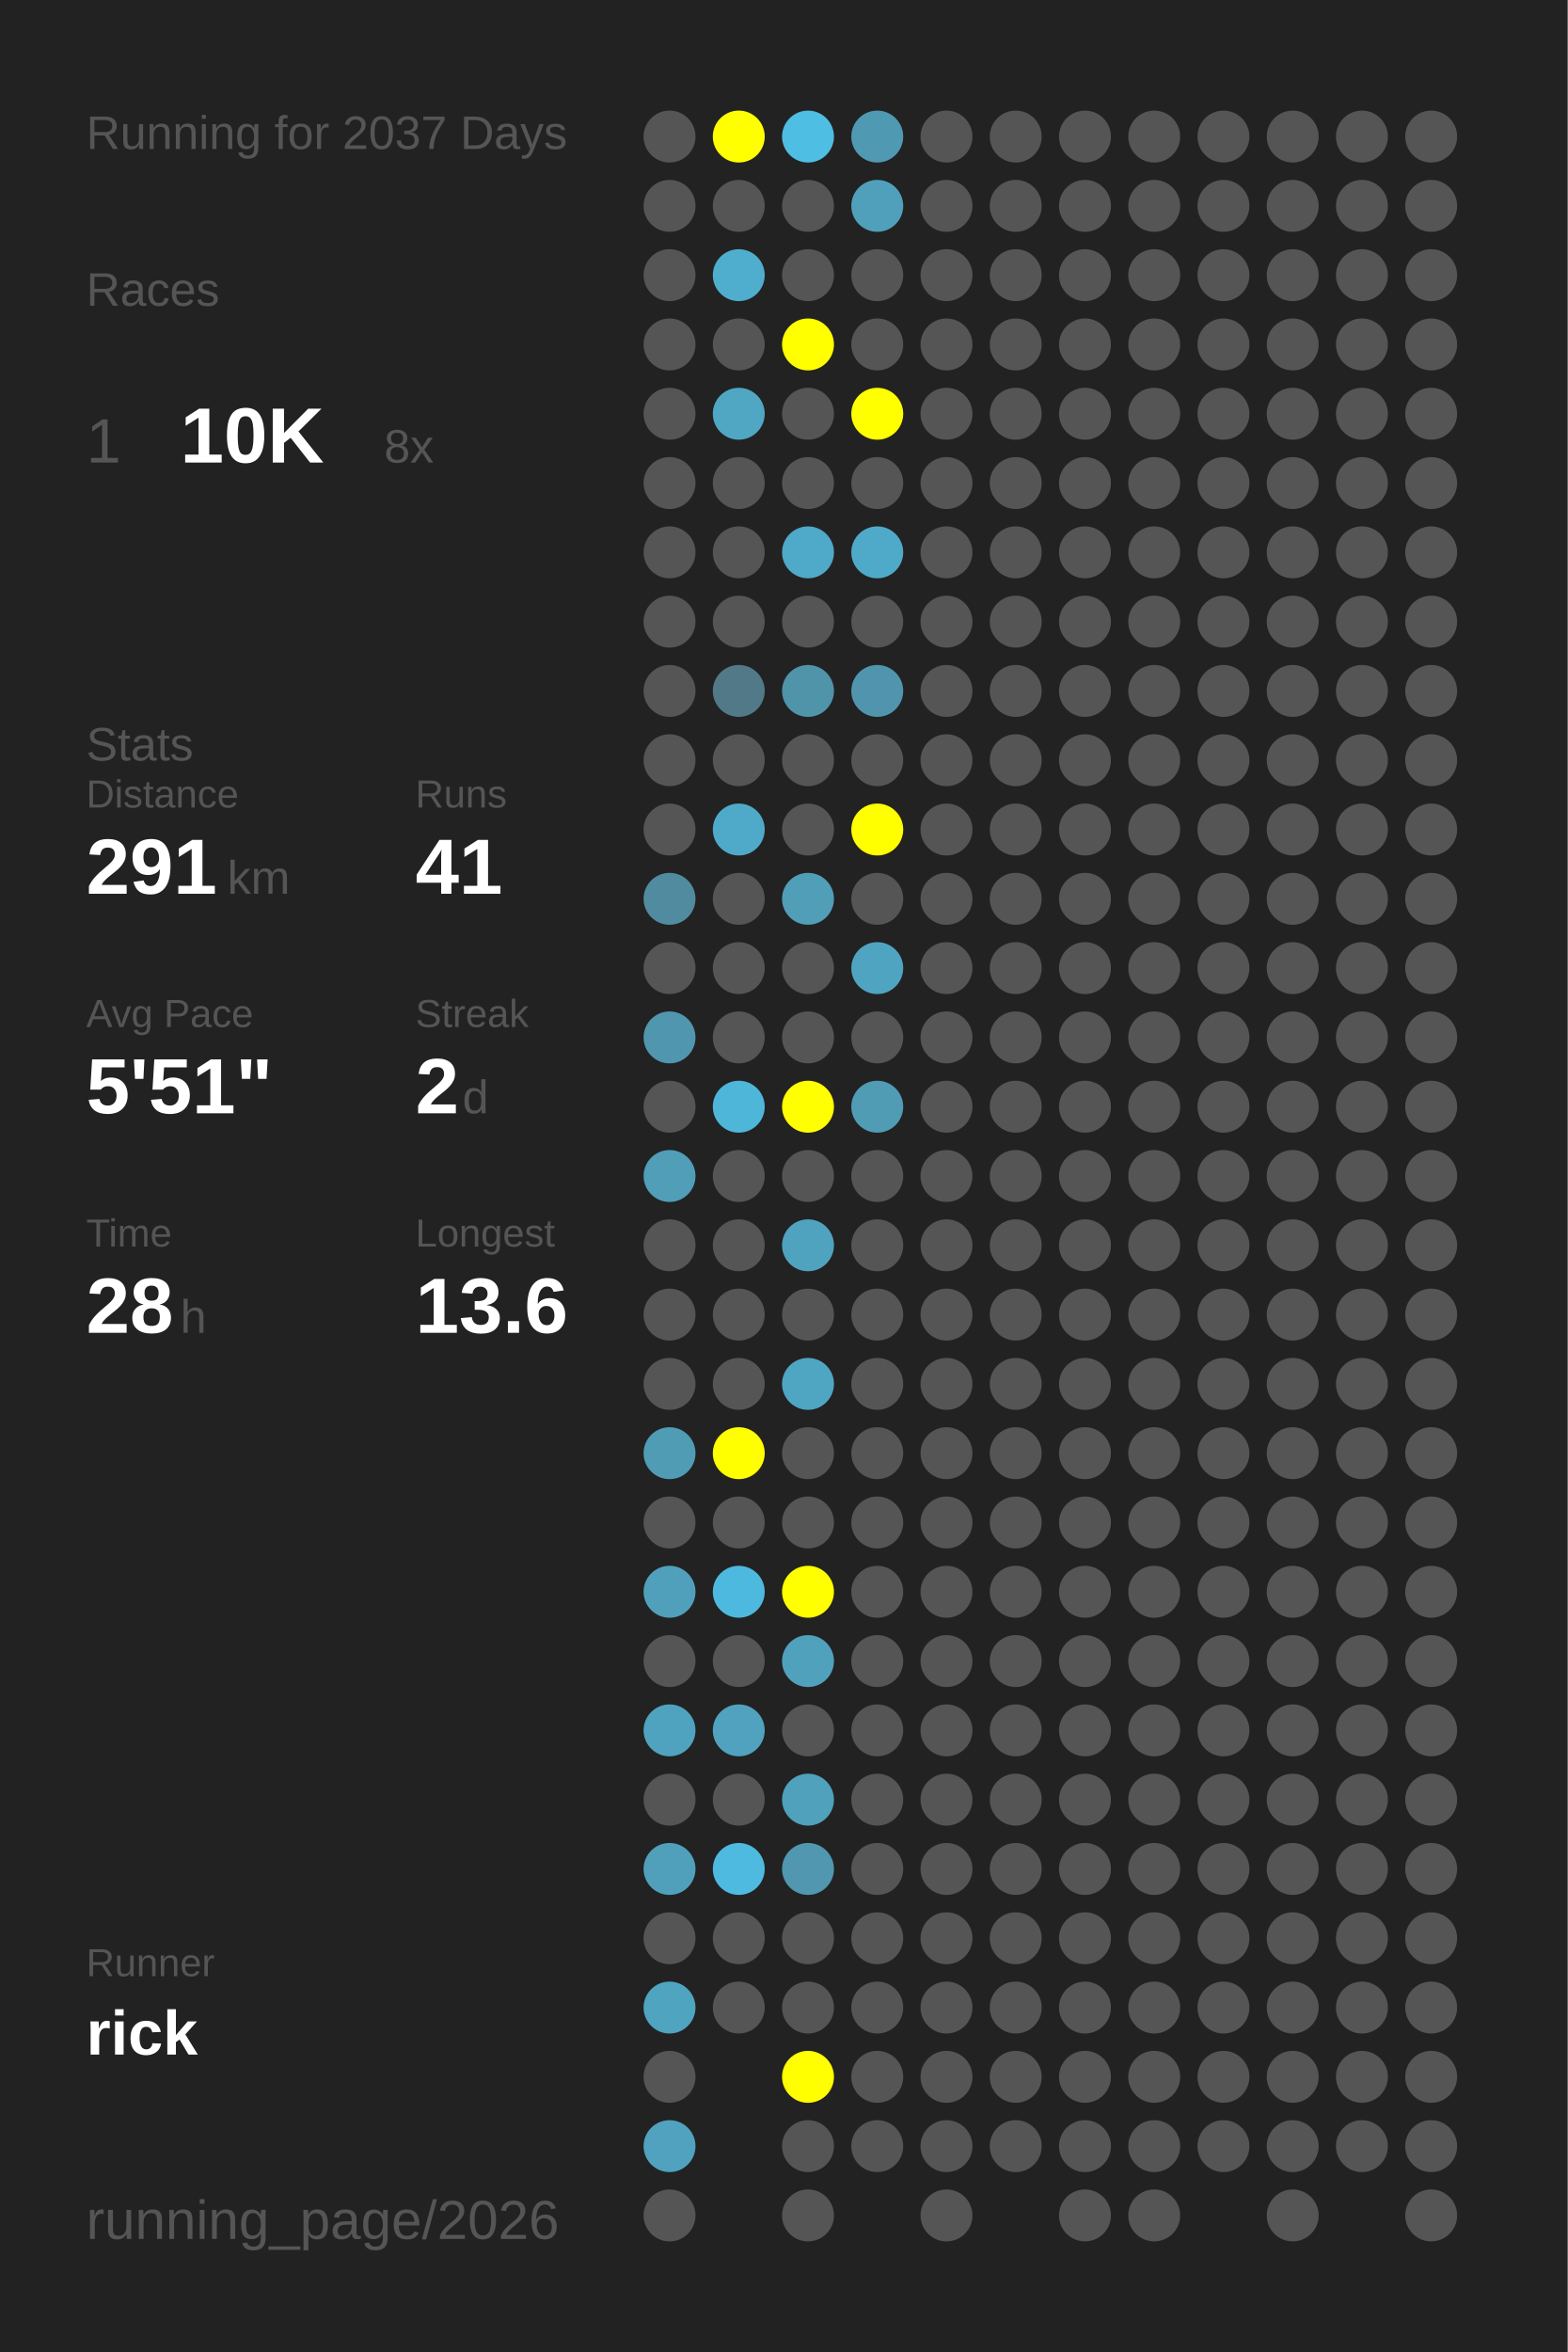
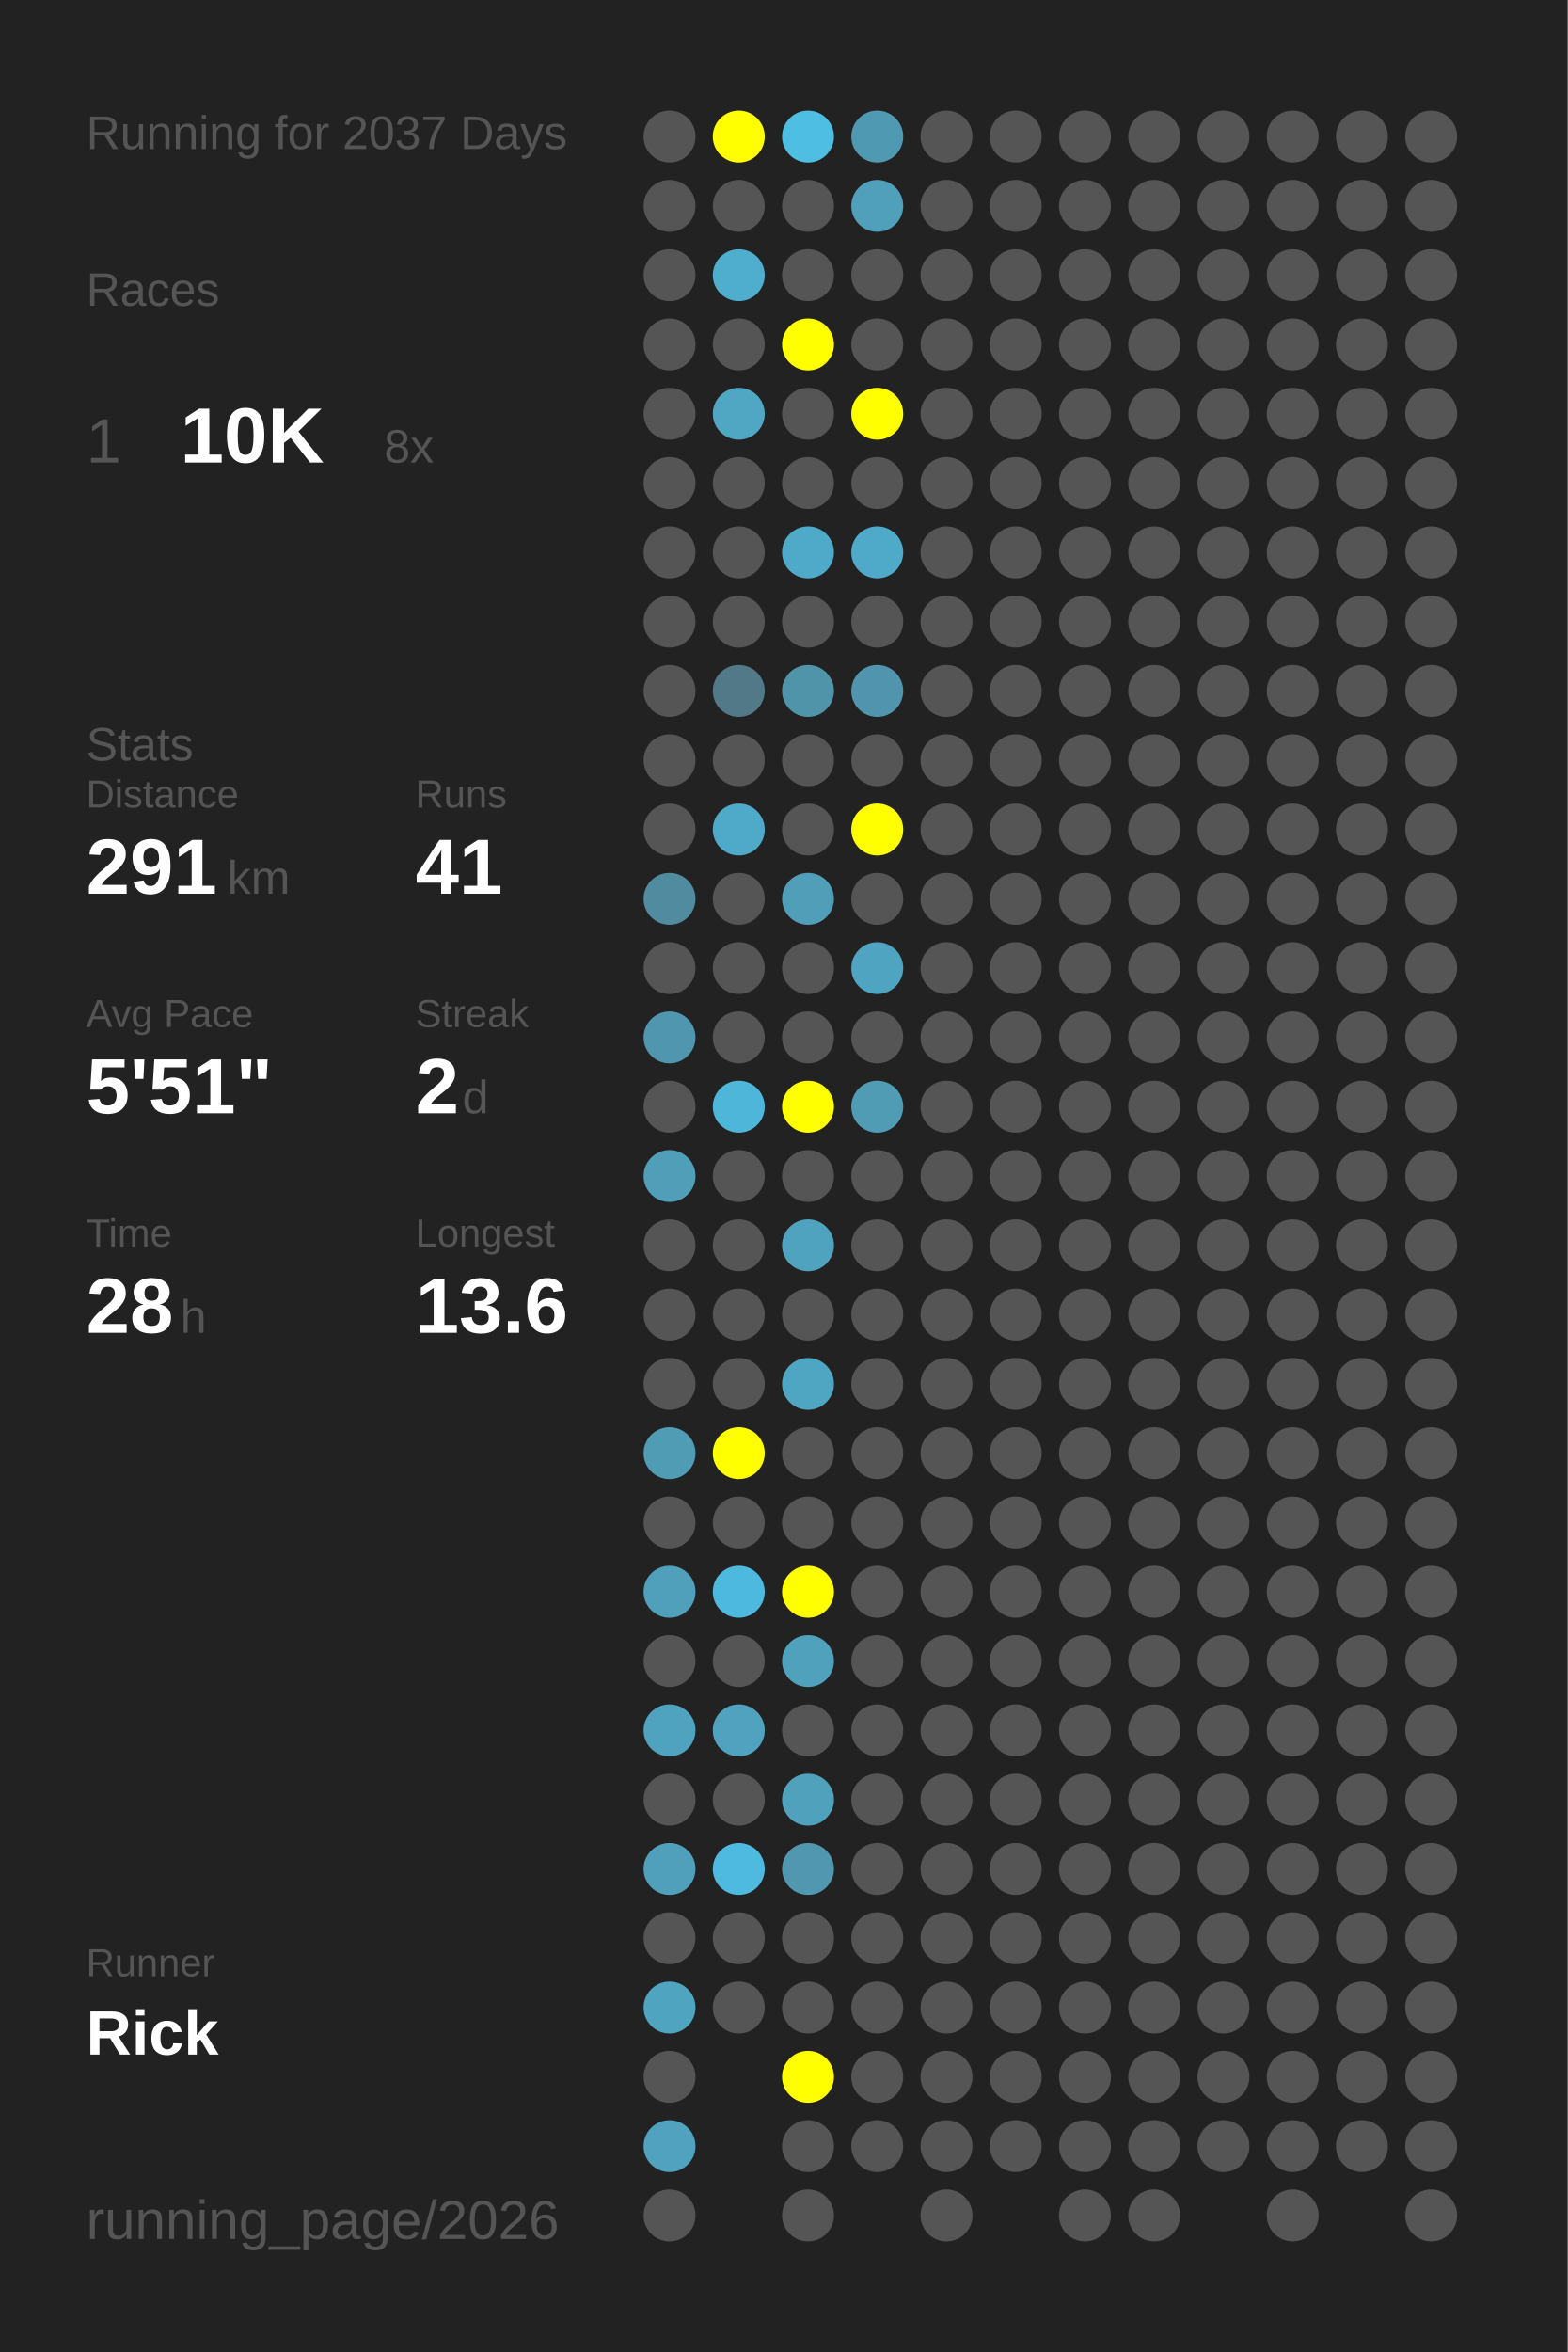
<svg xmlns="http://www.w3.org/2000/svg" baseProfile="full" height="300mm" version="1.1" viewBox="0,0,200,300" width="200mm">
  <defs />
  <rect fill="#222222" height="300" width="200" x="0" y="0" />
  <text fill="#555555" style="font-size:6px; font-family:Arial;" x="11" y="19">Running for 2037 Days</text>
  <text fill="#555555" style="font-size:6px; font-family:Arial;" x="11" y="39">Races</text>
  <text fill="#555555" style="font-size:8px; font-family:Arial;" x="11" y="59">1</text>
  <text fill="#FFFFFF" style="font-size:10px; font-family:Arial; font-weight:bold;" x="23" y="59">10K</text>
  <text fill="#555555" style="font-size:6px; font-family:Arial;" x="49" y="59">8x</text>
  <text fill="#555555" style="font-size:6px; font-family:Arial;" x="11" y="97">Stats</text>
  <text fill="#555555" style="font-size:5px; font-family:Arial;" x="11" y="103">Distance</text>
  <text fill="#FFFFFF" style="font-size:10px; font-family:Arial; font-weight:bold;" x="11" y="114">291</text>
  <text fill="#555555" style="font-size:6px; font-family:Arial;" x="29" y="114">km</text>
  <text fill="#555555" style="font-size:5px; font-family:Arial;" x="53" y="103">Runs</text>
  <text fill="#FFFFFF" style="font-size:10px; font-family:Arial; font-weight:bold;" x="53" y="114">41</text>
  <text fill="#555555" style="font-size:5px; font-family:Arial;" x="11" y="131">Avg Pace</text>
  <text fill="#FFFFFF" style="font-size:10px; font-family:Arial; font-weight:bold;" x="11" y="142">5'51"</text>
  <text fill="#555555" style="font-size:5px; font-family:Arial;" x="53" y="131">Streak</text>
  <text fill="#FFFFFF" style="font-size:10px; font-family:Arial; font-weight:bold;" x="53" y="142">2</text>
  <text fill="#555555" style="font-size:6px; font-family:Arial;" x="59" y="142">d</text>
  <text fill="#555555" style="font-size:5px; font-family:Arial;" x="11" y="159">Time</text>
  <text fill="#FFFFFF" style="font-size:10px; font-family:Arial; font-weight:bold;" x="11" y="170">28</text>
  <text fill="#555555" style="font-size:6px; font-family:Arial;" x="23" y="170">h</text>
  <text fill="#555555" style="font-size:5px; font-family:Arial;" x="53" y="159">Longest</text>
  <text fill="#FFFFFF" style="font-size:10px; font-family:Arial; font-weight:bold;" x="53" y="170">13.6</text>
  <text fill="#555555" style="font-size:5px; font-family:Arial;" x="11" y="252.065">Runner</text>
-   <text fill="#FFFFFF" style="font-size:8px; font-family:Arial; font-weight:bold;" x="11" y="262.065">rick</text>
+   <text fill="#FFFFFF" style="font-size:8px; font-family:Arial; font-weight:bold;" x="11" y="262.065">Rick</text>
  <text fill="#555555" style="font-size:7px; font-family:Arial;" x="11" y="285.581">running_page/2026</text>
  <circle cx="85.417" cy="17.419" fill="#555555" r="3.312" />
  <circle cx="85.417" cy="26.258" fill="#555555" r="3.312" />
  <circle cx="85.417" cy="35.097" fill="#555555" r="3.312" />
  <circle cx="85.417" cy="43.935" fill="#555555" r="3.312" />
  <circle cx="85.417" cy="52.774" fill="#555555" r="3.312" />
  <circle cx="85.417" cy="61.613" fill="#555555" r="3.312" />
  <circle cx="85.417" cy="70.452" fill="#555555" r="3.312" />
  <circle cx="85.417" cy="79.29" fill="#555555" r="3.312" />
  <circle cx="85.417" cy="88.129" fill="#555555" r="3.312" />
  <circle cx="85.417" cy="96.968" fill="#555555" r="3.312" />
  <circle cx="85.417" cy="105.806" fill="#555555" r="3.312" />
  <circle cx="85.417" cy="114.645" fill="#518b9f" r="3.312" />
  <circle cx="85.417" cy="123.484" fill="#555555" r="3.312" />
  <circle cx="85.417" cy="132.323" fill="#5096ae" r="3.312" />
  <circle cx="85.417" cy="141.161" fill="#555555" r="3.312" />
  <circle cx="85.417" cy="150" fill="#509eb8" r="3.312" />
  <circle cx="85.417" cy="158.839" fill="#555555" r="3.312" />
  <circle cx="85.417" cy="167.677" fill="#555555" r="3.312" />
  <circle cx="85.417" cy="176.516" fill="#555555" r="3.312" />
  <circle cx="85.417" cy="185.355" fill="#509cb5" r="3.312" />
  <circle cx="85.417" cy="194.194" fill="#555555" r="3.312" />
  <circle cx="85.417" cy="203.032" fill="#50a0bb" r="3.312" />
  <circle cx="85.417" cy="211.871" fill="#555555" r="3.312" />
  <circle cx="85.417" cy="220.71" fill="#4fa3bf" r="3.312" />
  <circle cx="85.417" cy="229.548" fill="#555555" r="3.312" />
  <circle cx="85.417" cy="238.387" fill="#50a0bc" r="3.312" />
  <circle cx="85.417" cy="247.226" fill="#555555" r="3.312" />
  <circle cx="85.417" cy="256.065" fill="#4fa4c0" r="3.312" />
  <circle cx="85.417" cy="264.903" fill="#555555" r="3.312" />
  <circle cx="85.417" cy="273.742" fill="#50a2be" r="3.312" />
  <circle cx="85.417" cy="282.581" fill="#555555" r="3.312" />
  <circle cx="94.25" cy="17.419" fill="#FFFF00" r="3.312" />
  <circle cx="94.25" cy="26.258" fill="#555555" r="3.312" />
  <circle cx="94.25" cy="35.097" fill="#4fadcd" r="3.312" />
  <circle cx="94.25" cy="43.935" fill="#555555" r="3.312" />
  <circle cx="94.25" cy="52.774" fill="#4fa7c4" r="3.312" />
  <circle cx="94.25" cy="61.613" fill="#555555" r="3.312" />
  <circle cx="94.25" cy="70.452" fill="#555555" r="3.312" />
  <circle cx="94.25" cy="79.29" fill="#555555" r="3.312" />
  <circle cx="94.25" cy="88.129" fill="#527987" r="3.312" />
  <circle cx="94.25" cy="96.968" fill="#555555" r="3.312" />
  <circle cx="94.25" cy="105.806" fill="#4faac9" r="3.312" />
  <circle cx="94.25" cy="114.645" fill="#555555" r="3.312" />
  <circle cx="94.25" cy="123.484" fill="#555555" r="3.312" />
  <circle cx="94.25" cy="132.323" fill="#555555" r="3.312" />
  <circle cx="94.25" cy="141.161" fill="#4eb6d9" r="3.312" />
  <circle cx="94.25" cy="150" fill="#555555" r="3.312" />
  <circle cx="94.25" cy="158.839" fill="#555555" r="3.312" />
  <circle cx="94.25" cy="167.677" fill="#555555" r="3.312" />
  <circle cx="94.25" cy="176.516" fill="#555555" r="3.312" />
  <circle cx="94.25" cy="185.355" fill="#FFFF00" r="3.312" />
  <circle cx="94.25" cy="194.194" fill="#555555" r="3.312" />
  <circle cx="94.25" cy="203.032" fill="#4eb9de" r="3.312" />
  <circle cx="94.25" cy="211.871" fill="#555555" r="3.312" />
  <circle cx="94.25" cy="220.71" fill="#50a2be" r="3.312" />
  <circle cx="94.25" cy="229.548" fill="#555555" r="3.312" />
  <circle cx="94.25" cy="238.387" fill="#4ebadf" r="3.312" />
  <circle cx="94.25" cy="247.226" fill="#555555" r="3.312" />
  <circle cx="94.25" cy="256.065" fill="#555555" r="3.312" />
  <circle cx="103.083" cy="17.419" fill="#4ebee3" r="3.312" />
  <circle cx="103.083" cy="26.258" fill="#555555" r="3.312" />
  <circle cx="103.083" cy="35.097" fill="#555555" r="3.312" />
  <circle cx="103.083" cy="43.935" fill="#FFFF00" r="3.312" />
  <circle cx="103.083" cy="52.774" fill="#555555" r="3.312" />
  <circle cx="103.083" cy="61.613" fill="#555555" r="3.312" />
  <circle cx="103.083" cy="70.452" fill="#4fa9c8" r="3.312" />
  <circle cx="103.083" cy="79.29" fill="#555555" r="3.312" />
  <circle cx="103.083" cy="88.129" fill="#5094aa" r="3.312" />
  <circle cx="103.083" cy="96.968" fill="#555555" r="3.312" />
  <circle cx="103.083" cy="105.806" fill="#555555" r="3.312" />
  <circle cx="103.083" cy="114.645" fill="#509eb8" r="3.312" />
  <circle cx="103.083" cy="123.484" fill="#555555" r="3.312" />
  <circle cx="103.083" cy="132.323" fill="#555555" r="3.312" />
  <circle cx="103.083" cy="141.161" fill="#FFFF00" r="3.312" />
  <circle cx="103.083" cy="150" fill="#555555" r="3.312" />
  <circle cx="103.083" cy="158.839" fill="#4fa3bf" r="3.312" />
  <circle cx="103.083" cy="167.677" fill="#555555" r="3.312" />
  <circle cx="103.083" cy="176.516" fill="#4fa6c3" r="3.312" />
  <circle cx="103.083" cy="185.355" fill="#555555" r="3.312" />
  <circle cx="103.083" cy="194.194" fill="#555555" r="3.312" />
  <circle cx="103.083" cy="203.032" fill="#FFFF00" r="3.312" />
  <circle cx="103.083" cy="211.871" fill="#50a1bc" r="3.312" />
  <circle cx="103.083" cy="220.71" fill="#555555" r="3.312" />
  <circle cx="103.083" cy="229.548" fill="#50a1bc" r="3.312" />
  <circle cx="103.083" cy="238.387" fill="#5097af" r="3.312" />
  <circle cx="103.083" cy="247.226" fill="#555555" r="3.312" />
  <circle cx="103.083" cy="256.065" fill="#555555" r="3.312" />
  <circle cx="103.083" cy="264.903" fill="#FFFF00" r="3.312" />
  <circle cx="103.083" cy="273.742" fill="#555555" r="3.312" />
  <circle cx="103.083" cy="282.581" fill="#555555" r="3.312" />
  <circle cx="111.917" cy="17.419" fill="#5099b2" r="3.312" />
  <circle cx="111.917" cy="26.258" fill="#50a0bb" r="3.312" />
  <circle cx="111.917" cy="35.097" fill="#555555" r="3.312" />
  <circle cx="111.917" cy="43.935" fill="#555555" r="3.312" />
  <circle cx="111.917" cy="52.774" fill="#FFFF00" r="3.312" />
  <circle cx="111.917" cy="61.613" fill="#555555" r="3.312" />
  <circle cx="111.917" cy="70.452" fill="#4faac9" r="3.312" />
  <circle cx="111.917" cy="79.29" fill="#555555" r="3.312" />
  <circle cx="111.917" cy="88.129" fill="#5095ad" r="3.312" />
  <circle cx="111.917" cy="96.968" fill="#555555" r="3.312" />
  <circle cx="111.917" cy="105.806" fill="#FFFF00" r="3.312" />
  <circle cx="111.917" cy="114.645" fill="#555555" r="3.312" />
  <circle cx="111.917" cy="123.484" fill="#4fa4c1" r="3.312" />
  <circle cx="111.917" cy="132.323" fill="#555555" r="3.312" />
  <circle cx="111.917" cy="141.161" fill="#509cb5" r="3.312" />
  <circle cx="111.917" cy="150" fill="#555555" r="3.312" />
  <circle cx="111.917" cy="158.839" fill="#555555" r="3.312" />
  <circle cx="111.917" cy="167.677" fill="#555555" r="3.312" />
  <circle cx="111.917" cy="176.516" fill="#555555" r="3.312" />
  <circle cx="111.917" cy="185.355" fill="#555555" r="3.312" />
  <circle cx="111.917" cy="194.194" fill="#555555" r="3.312" />
  <circle cx="111.917" cy="203.032" fill="#555555" r="3.312" />
  <circle cx="111.917" cy="211.871" fill="#555555" r="3.312" />
  <circle cx="111.917" cy="220.71" fill="#555555" r="3.312" />
  <circle cx="111.917" cy="229.548" fill="#555555" r="3.312" />
  <circle cx="111.917" cy="238.387" fill="#555555" r="3.312" />
  <circle cx="111.917" cy="247.226" fill="#555555" r="3.312" />
  <circle cx="111.917" cy="256.065" fill="#555555" r="3.312" />
  <circle cx="111.917" cy="264.903" fill="#555555" r="3.312" />
  <circle cx="111.917" cy="273.742" fill="#555555" r="3.312" />
  <circle cx="120.75" cy="17.419" fill="#555555" r="3.312" />
  <circle cx="120.75" cy="26.258" fill="#555555" r="3.312" />
  <circle cx="120.75" cy="35.097" fill="#555555" r="3.312" />
  <circle cx="120.75" cy="43.935" fill="#555555" r="3.312" />
  <circle cx="120.75" cy="52.774" fill="#555555" r="3.312" />
  <circle cx="120.75" cy="61.613" fill="#555555" r="3.312" />
  <circle cx="120.75" cy="70.452" fill="#555555" r="3.312" />
  <circle cx="120.75" cy="79.29" fill="#555555" r="3.312" />
  <circle cx="120.75" cy="88.129" fill="#555555" r="3.312" />
  <circle cx="120.75" cy="96.968" fill="#555555" r="3.312" />
  <circle cx="120.75" cy="105.806" fill="#555555" r="3.312" />
  <circle cx="120.75" cy="114.645" fill="#555555" r="3.312" />
  <circle cx="120.75" cy="123.484" fill="#555555" r="3.312" />
  <circle cx="120.75" cy="132.323" fill="#555555" r="3.312" />
  <circle cx="120.75" cy="141.161" fill="#555555" r="3.312" />
  <circle cx="120.75" cy="150" fill="#555555" r="3.312" />
  <circle cx="120.75" cy="158.839" fill="#555555" r="3.312" />
  <circle cx="120.75" cy="167.677" fill="#555555" r="3.312" />
  <circle cx="120.75" cy="176.516" fill="#555555" r="3.312" />
  <circle cx="120.75" cy="185.355" fill="#555555" r="3.312" />
  <circle cx="120.75" cy="194.194" fill="#555555" r="3.312" />
  <circle cx="120.75" cy="203.032" fill="#555555" r="3.312" />
  <circle cx="120.75" cy="211.871" fill="#555555" r="3.312" />
  <circle cx="120.75" cy="220.71" fill="#555555" r="3.312" />
  <circle cx="120.75" cy="229.548" fill="#555555" r="3.312" />
  <circle cx="120.75" cy="238.387" fill="#555555" r="3.312" />
  <circle cx="120.75" cy="247.226" fill="#555555" r="3.312" />
  <circle cx="120.75" cy="256.065" fill="#555555" r="3.312" />
  <circle cx="120.75" cy="264.903" fill="#555555" r="3.312" />
  <circle cx="120.75" cy="273.742" fill="#555555" r="3.312" />
  <circle cx="120.75" cy="282.581" fill="#555555" r="3.312" />
  <circle cx="129.583" cy="17.419" fill="#555555" r="3.312" />
  <circle cx="129.583" cy="26.258" fill="#555555" r="3.312" />
  <circle cx="129.583" cy="35.097" fill="#555555" r="3.312" />
  <circle cx="129.583" cy="43.935" fill="#555555" r="3.312" />
  <circle cx="129.583" cy="52.774" fill="#555555" r="3.312" />
  <circle cx="129.583" cy="61.613" fill="#555555" r="3.312" />
  <circle cx="129.583" cy="70.452" fill="#555555" r="3.312" />
  <circle cx="129.583" cy="79.29" fill="#555555" r="3.312" />
  <circle cx="129.583" cy="88.129" fill="#555555" r="3.312" />
  <circle cx="129.583" cy="96.968" fill="#555555" r="3.312" />
  <circle cx="129.583" cy="105.806" fill="#555555" r="3.312" />
  <circle cx="129.583" cy="114.645" fill="#555555" r="3.312" />
  <circle cx="129.583" cy="123.484" fill="#555555" r="3.312" />
  <circle cx="129.583" cy="132.323" fill="#555555" r="3.312" />
  <circle cx="129.583" cy="141.161" fill="#555555" r="3.312" />
  <circle cx="129.583" cy="150" fill="#555555" r="3.312" />
  <circle cx="129.583" cy="158.839" fill="#555555" r="3.312" />
  <circle cx="129.583" cy="167.677" fill="#555555" r="3.312" />
  <circle cx="129.583" cy="176.516" fill="#555555" r="3.312" />
  <circle cx="129.583" cy="185.355" fill="#555555" r="3.312" />
  <circle cx="129.583" cy="194.194" fill="#555555" r="3.312" />
  <circle cx="129.583" cy="203.032" fill="#555555" r="3.312" />
  <circle cx="129.583" cy="211.871" fill="#555555" r="3.312" />
  <circle cx="129.583" cy="220.71" fill="#555555" r="3.312" />
  <circle cx="129.583" cy="229.548" fill="#555555" r="3.312" />
  <circle cx="129.583" cy="238.387" fill="#555555" r="3.312" />
  <circle cx="129.583" cy="247.226" fill="#555555" r="3.312" />
  <circle cx="129.583" cy="256.065" fill="#555555" r="3.312" />
  <circle cx="129.583" cy="264.903" fill="#555555" r="3.312" />
  <circle cx="129.583" cy="273.742" fill="#555555" r="3.312" />
  <circle cx="138.417" cy="17.419" fill="#555555" r="3.312" />
  <circle cx="138.417" cy="26.258" fill="#555555" r="3.312" />
  <circle cx="138.417" cy="35.097" fill="#555555" r="3.312" />
  <circle cx="138.417" cy="43.935" fill="#555555" r="3.312" />
  <circle cx="138.417" cy="52.774" fill="#555555" r="3.312" />
  <circle cx="138.417" cy="61.613" fill="#555555" r="3.312" />
  <circle cx="138.417" cy="70.452" fill="#555555" r="3.312" />
  <circle cx="138.417" cy="79.29" fill="#555555" r="3.312" />
  <circle cx="138.417" cy="88.129" fill="#555555" r="3.312" />
  <circle cx="138.417" cy="96.968" fill="#555555" r="3.312" />
  <circle cx="138.417" cy="105.806" fill="#555555" r="3.312" />
  <circle cx="138.417" cy="114.645" fill="#555555" r="3.312" />
  <circle cx="138.417" cy="123.484" fill="#555555" r="3.312" />
  <circle cx="138.417" cy="132.323" fill="#555555" r="3.312" />
  <circle cx="138.417" cy="141.161" fill="#555555" r="3.312" />
  <circle cx="138.417" cy="150" fill="#555555" r="3.312" />
  <circle cx="138.417" cy="158.839" fill="#555555" r="3.312" />
  <circle cx="138.417" cy="167.677" fill="#555555" r="3.312" />
  <circle cx="138.417" cy="176.516" fill="#555555" r="3.312" />
  <circle cx="138.417" cy="185.355" fill="#555555" r="3.312" />
  <circle cx="138.417" cy="194.194" fill="#555555" r="3.312" />
  <circle cx="138.417" cy="203.032" fill="#555555" r="3.312" />
  <circle cx="138.417" cy="211.871" fill="#555555" r="3.312" />
  <circle cx="138.417" cy="220.71" fill="#555555" r="3.312" />
  <circle cx="138.417" cy="229.548" fill="#555555" r="3.312" />
  <circle cx="138.417" cy="238.387" fill="#555555" r="3.312" />
  <circle cx="138.417" cy="247.226" fill="#555555" r="3.312" />
  <circle cx="138.417" cy="256.065" fill="#555555" r="3.312" />
  <circle cx="138.417" cy="264.903" fill="#555555" r="3.312" />
  <circle cx="138.417" cy="273.742" fill="#555555" r="3.312" />
  <circle cx="138.417" cy="282.581" fill="#555555" r="3.312" />
  <circle cx="147.25" cy="17.419" fill="#555555" r="3.312" />
  <circle cx="147.25" cy="26.258" fill="#555555" r="3.312" />
  <circle cx="147.25" cy="35.097" fill="#555555" r="3.312" />
  <circle cx="147.25" cy="43.935" fill="#555555" r="3.312" />
  <circle cx="147.25" cy="52.774" fill="#555555" r="3.312" />
  <circle cx="147.25" cy="61.613" fill="#555555" r="3.312" />
  <circle cx="147.25" cy="70.452" fill="#555555" r="3.312" />
  <circle cx="147.25" cy="79.29" fill="#555555" r="3.312" />
  <circle cx="147.25" cy="88.129" fill="#555555" r="3.312" />
  <circle cx="147.25" cy="96.968" fill="#555555" r="3.312" />
  <circle cx="147.25" cy="105.806" fill="#555555" r="3.312" />
  <circle cx="147.25" cy="114.645" fill="#555555" r="3.312" />
  <circle cx="147.25" cy="123.484" fill="#555555" r="3.312" />
  <circle cx="147.25" cy="132.323" fill="#555555" r="3.312" />
  <circle cx="147.25" cy="141.161" fill="#555555" r="3.312" />
  <circle cx="147.25" cy="150" fill="#555555" r="3.312" />
  <circle cx="147.25" cy="158.839" fill="#555555" r="3.312" />
  <circle cx="147.25" cy="167.677" fill="#555555" r="3.312" />
  <circle cx="147.25" cy="176.516" fill="#555555" r="3.312" />
  <circle cx="147.25" cy="185.355" fill="#555555" r="3.312" />
  <circle cx="147.25" cy="194.194" fill="#555555" r="3.312" />
  <circle cx="147.25" cy="203.032" fill="#555555" r="3.312" />
  <circle cx="147.25" cy="211.871" fill="#555555" r="3.312" />
  <circle cx="147.25" cy="220.71" fill="#555555" r="3.312" />
  <circle cx="147.25" cy="229.548" fill="#555555" r="3.312" />
  <circle cx="147.25" cy="238.387" fill="#555555" r="3.312" />
  <circle cx="147.25" cy="247.226" fill="#555555" r="3.312" />
  <circle cx="147.25" cy="256.065" fill="#555555" r="3.312" />
  <circle cx="147.25" cy="264.903" fill="#555555" r="3.312" />
  <circle cx="147.25" cy="273.742" fill="#555555" r="3.312" />
  <circle cx="147.25" cy="282.581" fill="#555555" r="3.312" />
  <circle cx="156.083" cy="17.419" fill="#555555" r="3.312" />
  <circle cx="156.083" cy="26.258" fill="#555555" r="3.312" />
  <circle cx="156.083" cy="35.097" fill="#555555" r="3.312" />
  <circle cx="156.083" cy="43.935" fill="#555555" r="3.312" />
  <circle cx="156.083" cy="52.774" fill="#555555" r="3.312" />
  <circle cx="156.083" cy="61.613" fill="#555555" r="3.312" />
  <circle cx="156.083" cy="70.452" fill="#555555" r="3.312" />
  <circle cx="156.083" cy="79.29" fill="#555555" r="3.312" />
  <circle cx="156.083" cy="88.129" fill="#555555" r="3.312" />
  <circle cx="156.083" cy="96.968" fill="#555555" r="3.312" />
  <circle cx="156.083" cy="105.806" fill="#555555" r="3.312" />
  <circle cx="156.083" cy="114.645" fill="#555555" r="3.312" />
  <circle cx="156.083" cy="123.484" fill="#555555" r="3.312" />
  <circle cx="156.083" cy="132.323" fill="#555555" r="3.312" />
  <circle cx="156.083" cy="141.161" fill="#555555" r="3.312" />
  <circle cx="156.083" cy="150" fill="#555555" r="3.312" />
  <circle cx="156.083" cy="158.839" fill="#555555" r="3.312" />
  <circle cx="156.083" cy="167.677" fill="#555555" r="3.312" />
  <circle cx="156.083" cy="176.516" fill="#555555" r="3.312" />
  <circle cx="156.083" cy="185.355" fill="#555555" r="3.312" />
  <circle cx="156.083" cy="194.194" fill="#555555" r="3.312" />
  <circle cx="156.083" cy="203.032" fill="#555555" r="3.312" />
  <circle cx="156.083" cy="211.871" fill="#555555" r="3.312" />
  <circle cx="156.083" cy="220.71" fill="#555555" r="3.312" />
  <circle cx="156.083" cy="229.548" fill="#555555" r="3.312" />
  <circle cx="156.083" cy="238.387" fill="#555555" r="3.312" />
  <circle cx="156.083" cy="247.226" fill="#555555" r="3.312" />
  <circle cx="156.083" cy="256.065" fill="#555555" r="3.312" />
  <circle cx="156.083" cy="264.903" fill="#555555" r="3.312" />
  <circle cx="156.083" cy="273.742" fill="#555555" r="3.312" />
  <circle cx="164.917" cy="17.419" fill="#555555" r="3.312" />
  <circle cx="164.917" cy="26.258" fill="#555555" r="3.312" />
  <circle cx="164.917" cy="35.097" fill="#555555" r="3.312" />
  <circle cx="164.917" cy="43.935" fill="#555555" r="3.312" />
  <circle cx="164.917" cy="52.774" fill="#555555" r="3.312" />
  <circle cx="164.917" cy="61.613" fill="#555555" r="3.312" />
  <circle cx="164.917" cy="70.452" fill="#555555" r="3.312" />
  <circle cx="164.917" cy="79.29" fill="#555555" r="3.312" />
  <circle cx="164.917" cy="88.129" fill="#555555" r="3.312" />
  <circle cx="164.917" cy="96.968" fill="#555555" r="3.312" />
  <circle cx="164.917" cy="105.806" fill="#555555" r="3.312" />
  <circle cx="164.917" cy="114.645" fill="#555555" r="3.312" />
  <circle cx="164.917" cy="123.484" fill="#555555" r="3.312" />
  <circle cx="164.917" cy="132.323" fill="#555555" r="3.312" />
  <circle cx="164.917" cy="141.161" fill="#555555" r="3.312" />
  <circle cx="164.917" cy="150" fill="#555555" r="3.312" />
  <circle cx="164.917" cy="158.839" fill="#555555" r="3.312" />
  <circle cx="164.917" cy="167.677" fill="#555555" r="3.312" />
  <circle cx="164.917" cy="176.516" fill="#555555" r="3.312" />
  <circle cx="164.917" cy="185.355" fill="#555555" r="3.312" />
  <circle cx="164.917" cy="194.194" fill="#555555" r="3.312" />
  <circle cx="164.917" cy="203.032" fill="#555555" r="3.312" />
  <circle cx="164.917" cy="211.871" fill="#555555" r="3.312" />
  <circle cx="164.917" cy="220.71" fill="#555555" r="3.312" />
  <circle cx="164.917" cy="229.548" fill="#555555" r="3.312" />
  <circle cx="164.917" cy="238.387" fill="#555555" r="3.312" />
  <circle cx="164.917" cy="247.226" fill="#555555" r="3.312" />
  <circle cx="164.917" cy="256.065" fill="#555555" r="3.312" />
  <circle cx="164.917" cy="264.903" fill="#555555" r="3.312" />
  <circle cx="164.917" cy="273.742" fill="#555555" r="3.312" />
  <circle cx="164.917" cy="282.581" fill="#555555" r="3.312" />
  <circle cx="173.75" cy="17.419" fill="#555555" r="3.312" />
  <circle cx="173.75" cy="26.258" fill="#555555" r="3.312" />
  <circle cx="173.75" cy="35.097" fill="#555555" r="3.312" />
  <circle cx="173.75" cy="43.935" fill="#555555" r="3.312" />
  <circle cx="173.75" cy="52.774" fill="#555555" r="3.312" />
  <circle cx="173.75" cy="61.613" fill="#555555" r="3.312" />
  <circle cx="173.75" cy="70.452" fill="#555555" r="3.312" />
  <circle cx="173.75" cy="79.29" fill="#555555" r="3.312" />
  <circle cx="173.75" cy="88.129" fill="#555555" r="3.312" />
  <circle cx="173.75" cy="96.968" fill="#555555" r="3.312" />
  <circle cx="173.75" cy="105.806" fill="#555555" r="3.312" />
  <circle cx="173.75" cy="114.645" fill="#555555" r="3.312" />
  <circle cx="173.75" cy="123.484" fill="#555555" r="3.312" />
  <circle cx="173.75" cy="132.323" fill="#555555" r="3.312" />
  <circle cx="173.75" cy="141.161" fill="#555555" r="3.312" />
  <circle cx="173.75" cy="150" fill="#555555" r="3.312" />
  <circle cx="173.75" cy="158.839" fill="#555555" r="3.312" />
  <circle cx="173.75" cy="167.677" fill="#555555" r="3.312" />
  <circle cx="173.75" cy="176.516" fill="#555555" r="3.312" />
  <circle cx="173.75" cy="185.355" fill="#555555" r="3.312" />
  <circle cx="173.75" cy="194.194" fill="#555555" r="3.312" />
  <circle cx="173.75" cy="203.032" fill="#555555" r="3.312" />
  <circle cx="173.75" cy="211.871" fill="#555555" r="3.312" />
  <circle cx="173.75" cy="220.71" fill="#555555" r="3.312" />
  <circle cx="173.75" cy="229.548" fill="#555555" r="3.312" />
  <circle cx="173.75" cy="238.387" fill="#555555" r="3.312" />
  <circle cx="173.75" cy="247.226" fill="#555555" r="3.312" />
  <circle cx="173.75" cy="256.065" fill="#555555" r="3.312" />
  <circle cx="173.75" cy="264.903" fill="#555555" r="3.312" />
  <circle cx="173.75" cy="273.742" fill="#555555" r="3.312" />
  <circle cx="182.583" cy="17.419" fill="#555555" r="3.312" />
  <circle cx="182.583" cy="26.258" fill="#555555" r="3.312" />
  <circle cx="182.583" cy="35.097" fill="#555555" r="3.312" />
  <circle cx="182.583" cy="43.935" fill="#555555" r="3.312" />
  <circle cx="182.583" cy="52.774" fill="#555555" r="3.312" />
  <circle cx="182.583" cy="61.613" fill="#555555" r="3.312" />
  <circle cx="182.583" cy="70.452" fill="#555555" r="3.312" />
  <circle cx="182.583" cy="79.29" fill="#555555" r="3.312" />
  <circle cx="182.583" cy="88.129" fill="#555555" r="3.312" />
  <circle cx="182.583" cy="96.968" fill="#555555" r="3.312" />
  <circle cx="182.583" cy="105.806" fill="#555555" r="3.312" />
  <circle cx="182.583" cy="114.645" fill="#555555" r="3.312" />
  <circle cx="182.583" cy="123.484" fill="#555555" r="3.312" />
  <circle cx="182.583" cy="132.323" fill="#555555" r="3.312" />
  <circle cx="182.583" cy="141.161" fill="#555555" r="3.312" />
  <circle cx="182.583" cy="150" fill="#555555" r="3.312" />
  <circle cx="182.583" cy="158.839" fill="#555555" r="3.312" />
  <circle cx="182.583" cy="167.677" fill="#555555" r="3.312" />
  <circle cx="182.583" cy="176.516" fill="#555555" r="3.312" />
  <circle cx="182.583" cy="185.355" fill="#555555" r="3.312" />
  <circle cx="182.583" cy="194.194" fill="#555555" r="3.312" />
  <circle cx="182.583" cy="203.032" fill="#555555" r="3.312" />
  <circle cx="182.583" cy="211.871" fill="#555555" r="3.312" />
  <circle cx="182.583" cy="220.71" fill="#555555" r="3.312" />
  <circle cx="182.583" cy="229.548" fill="#555555" r="3.312" />
  <circle cx="182.583" cy="238.387" fill="#555555" r="3.312" />
  <circle cx="182.583" cy="247.226" fill="#555555" r="3.312" />
  <circle cx="182.583" cy="256.065" fill="#555555" r="3.312" />
  <circle cx="182.583" cy="264.903" fill="#555555" r="3.312" />
  <circle cx="182.583" cy="273.742" fill="#555555" r="3.312" />
  <circle cx="182.583" cy="282.581" fill="#555555" r="3.312" />
</svg>
